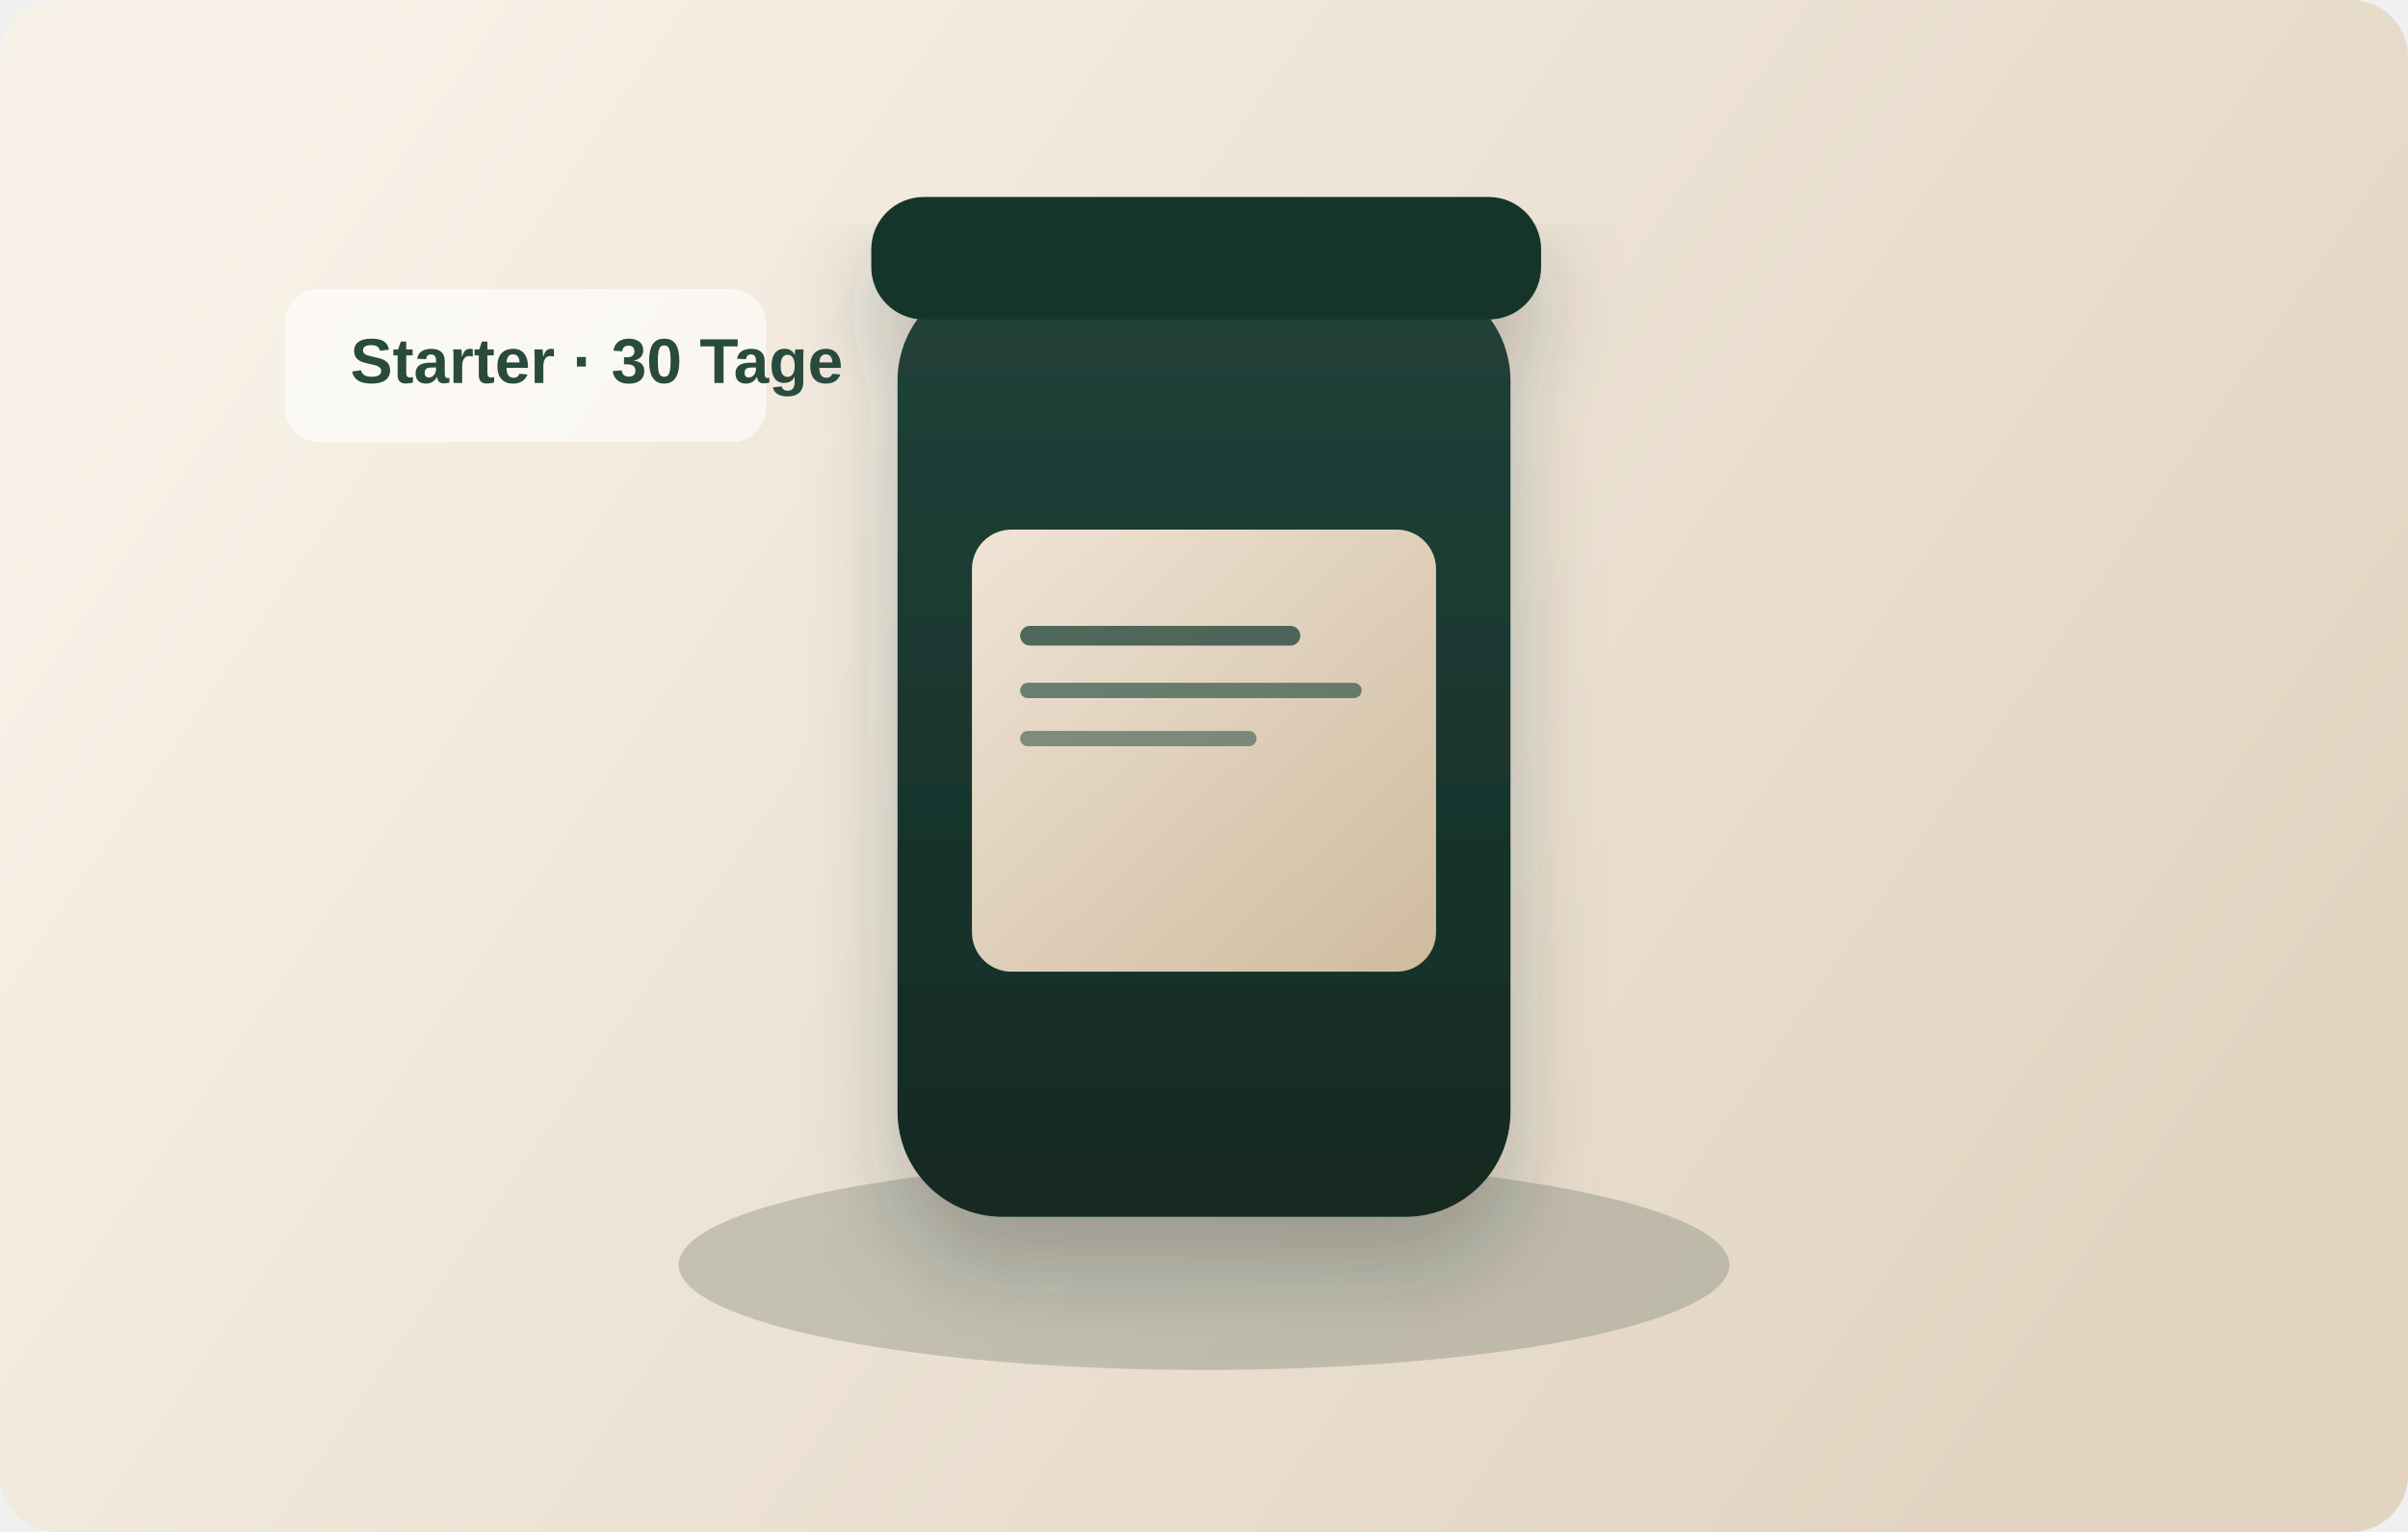
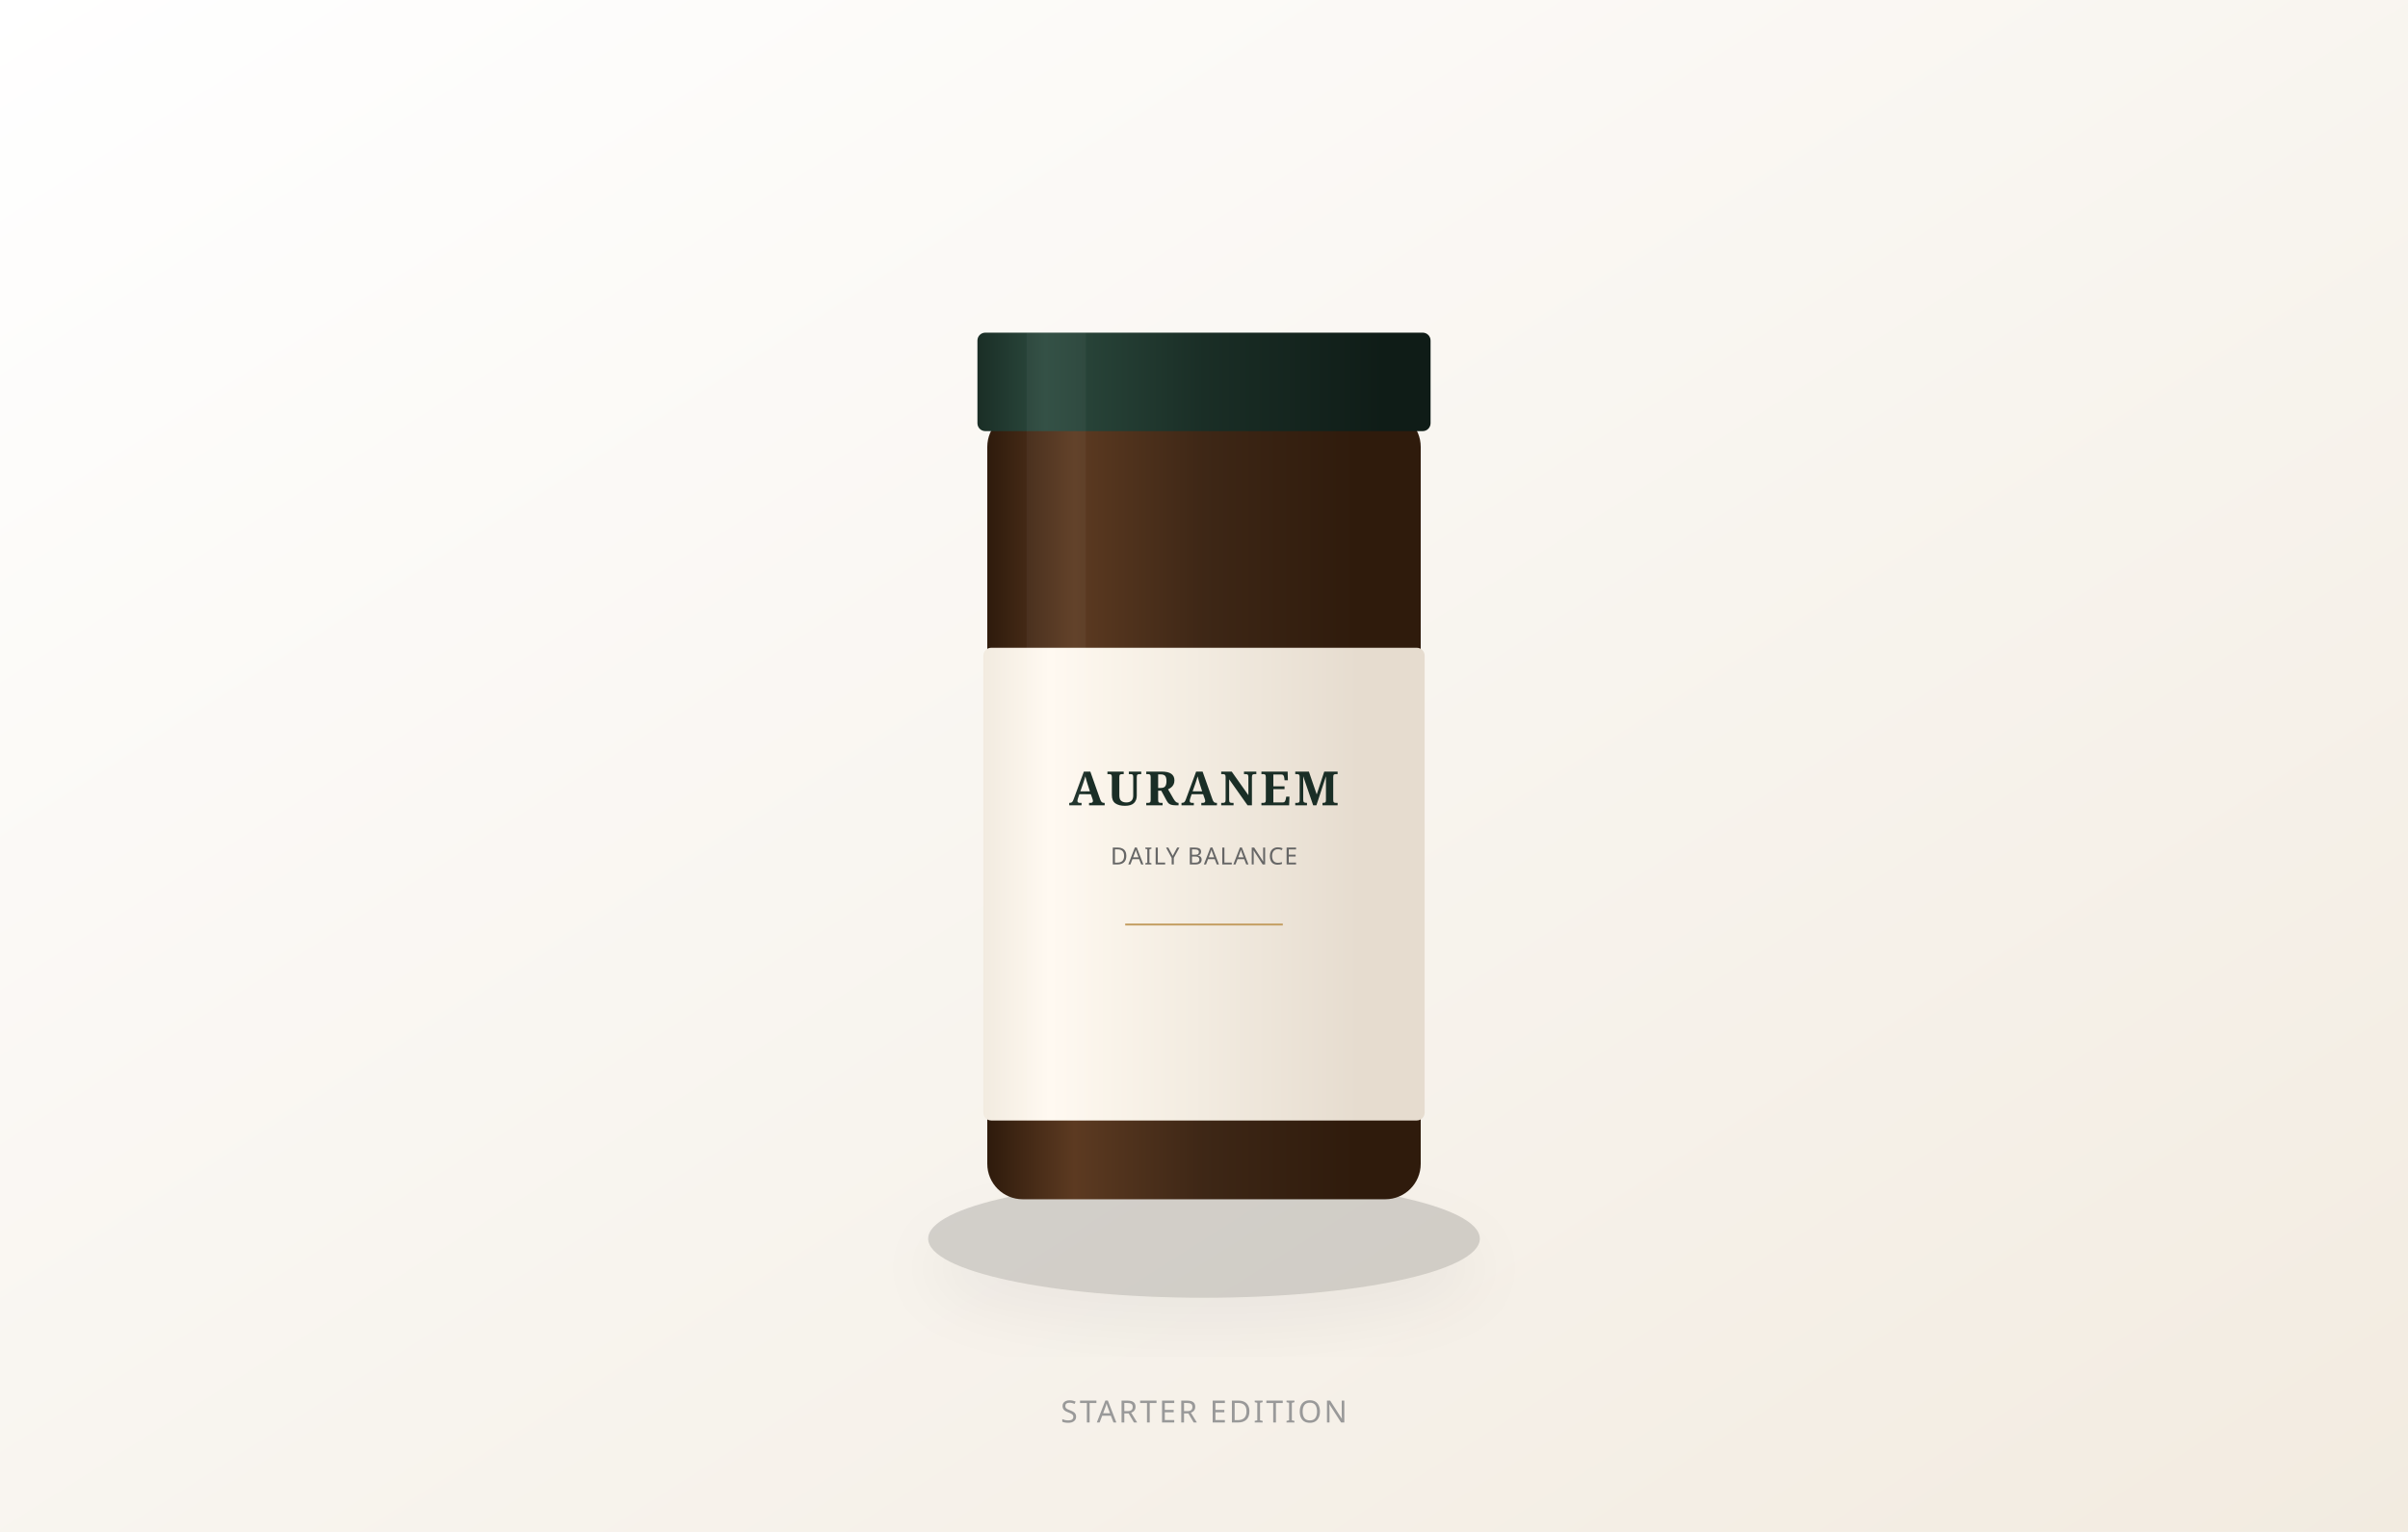
- <svg xmlns="http://www.w3.org/2000/svg" width="1100" height="700" viewBox="0 0 1100 700" fill="none">
+ <svg xmlns="http://www.w3.org/2000/svg" width="1100" height="700" viewBox="0 0 1100 700">
  <defs>
-     <linearGradient id="bg" x1="130" y1="60" x2="940" y2="620" gradientUnits="userSpaceOnUse">
-       <stop stop-color="#F7F1E7" />
-       <stop offset="1" stop-color="#E2D4C1" />
+     <linearGradient id="bg" x1="0" y1="0" x2="1" y2="1">
+       <stop offset="0%" stop-color="#FFFFFF" />
+       <stop offset="100%" stop-color="#F2EBE0" />
    </linearGradient>
-     <linearGradient id="jar" x1="0" y1="0" x2="0" y2="1">
-       <stop stop-color="#214339" />
-       <stop offset="1" stop-color="#132923" />
+     <filter id="shadow" x="-50%" y="-50%" width="200%" height="200%">
+       <feGaussianBlur in="SourceAlpha" stdDeviation="15" />
+       <feOffset dx="0" dy="15" result="offsetblur" />
+       <feComponentTransfer>
+         <feFuncA type="linear" slope="0.3" />
+       </feComponentTransfer>
+       <feMerge>
+         <feMergeNode />
+         <feMergeNode in="SourceGraphic" />
+       </feMerge>
+     </filter>
+     <linearGradient id="glass" x1="0%" y1="0%" x2="100%" y2="0%">
+       <stop offset="0%" stop-color="#2F1B0C" />
+       <stop offset="20%" stop-color="#5C3A21" />
+       <stop offset="50%" stop-color="#3E2716" />
+       <stop offset="85%" stop-color="#2F1B0C" />
    </linearGradient>
-     <linearGradient id="label" x1="0" y1="0" x2="1" y2="1">
-       <stop stop-color="#EFE4D6" />
-       <stop offset="1" stop-color="#CFBB9E" />
+     <linearGradient id="label" x1="0%" y1="0%" x2="100%" y2="0%">
+       <stop offset="0%" stop-color="#F2EBE0" />
+       <stop offset="15%" stop-color="#FFF9F0" />
+       <stop offset="50%" stop-color="#F2EBE0" />
+       <stop offset="85%" stop-color="#E6DCCF" />
    </linearGradient>
-     <filter id="sd" x="330" y="80" width="470" height="560" filterUnits="userSpaceOnUse" color-interpolation-filters="sRGB">
-       <feDropShadow dx="0" dy="22" stdDeviation="20" flood-color="#20372F" flood-opacity="0.25" />
-     </filter>
+     <linearGradient id="cap" x1="0%" y1="0%" x2="100%" y2="0%">
+       <stop offset="0%" stop-color="#1A2E26" />
+       <stop offset="15%" stop-color="#2C4A3E" />
+       <stop offset="50%" stop-color="#1A2E26" />
+       <stop offset="90%" stop-color="#0F1C17" />
+     </linearGradient>
  </defs>
-   <rect width="1100" height="700" rx="26" fill="url(#bg)" />
-   <ellipse cx="550" cy="578" rx="240" ry="48" fill="#1E392F" fill-opacity="0.2" />
-   <g filter="url(#sd)">
-     <rect x="410" y="126" width="280" height="430" rx="48" fill="url(#jar)" />
-     <rect x="444" y="242" width="212" height="202" rx="18" fill="url(#label)" />
-     <rect x="466" y="286" width="128" height="9" rx="4.5" fill="#2A4A3F" fill-opacity="0.8" />
-     <rect x="466" y="312" width="156" height="7" rx="3.5" fill="#395B50" fill-opacity="0.72" />
-     <rect x="466" y="334" width="108" height="7" rx="3.5" fill="#395B50" fill-opacity="0.6" />
-     <rect x="398" y="90" width="306" height="56" rx="24" fill="#18342C" />
+   <rect width="1100" height="700" fill="url(#bg)" />
+   <g id="jar-single" transform="translate(550, 350) scale(0.9)">
+     <ellipse cx="0" cy="240" rx="140" ry="30" fill="#000" opacity="0.15" filter="url(#shadow)" />
+     <rect x="-110" y="-180" width="220" height="400" rx="18" fill="url(#glass)" />
+     <rect x="-112" y="-60" width="224" height="240" rx="4" fill="url(#label)" />
+     <text x="0" y="20" font-family="serif" font-weight="bold" font-size="24" fill="#1A2E26" text-anchor="middle" letter-spacing="1.5">AURANEM</text>
+     <text x="0" y="50" font-family="sans-serif" font-size="12" fill="#666" text-anchor="middle" letter-spacing="0.5">DAILY BALANCE</text>
+     <rect x="-40" y="80" width="80" height="1" fill="#C5A065" />
+     <rect x="-115" y="-220" width="230" height="50" rx="4" fill="url(#cap)" />
+     <rect x="-90" y="-220" width="30" height="400" fill="#FFFFFF" opacity="0.04" />
  </g>
-   <rect x="130" y="132" width="220" height="70" rx="16" fill="#FFFFFF" fill-opacity="0.62" />
-   <text x="160" y="175" fill="#2A4A3E" font-family="Manrope, Arial" font-size="29" font-weight="700">Starter · 30 Tage</text>
+   <text x="550" y="650" font-family="sans-serif" font-size="14" fill="#999" text-anchor="middle" letter-spacing="1">STARTER EDITION</text>
</svg>
